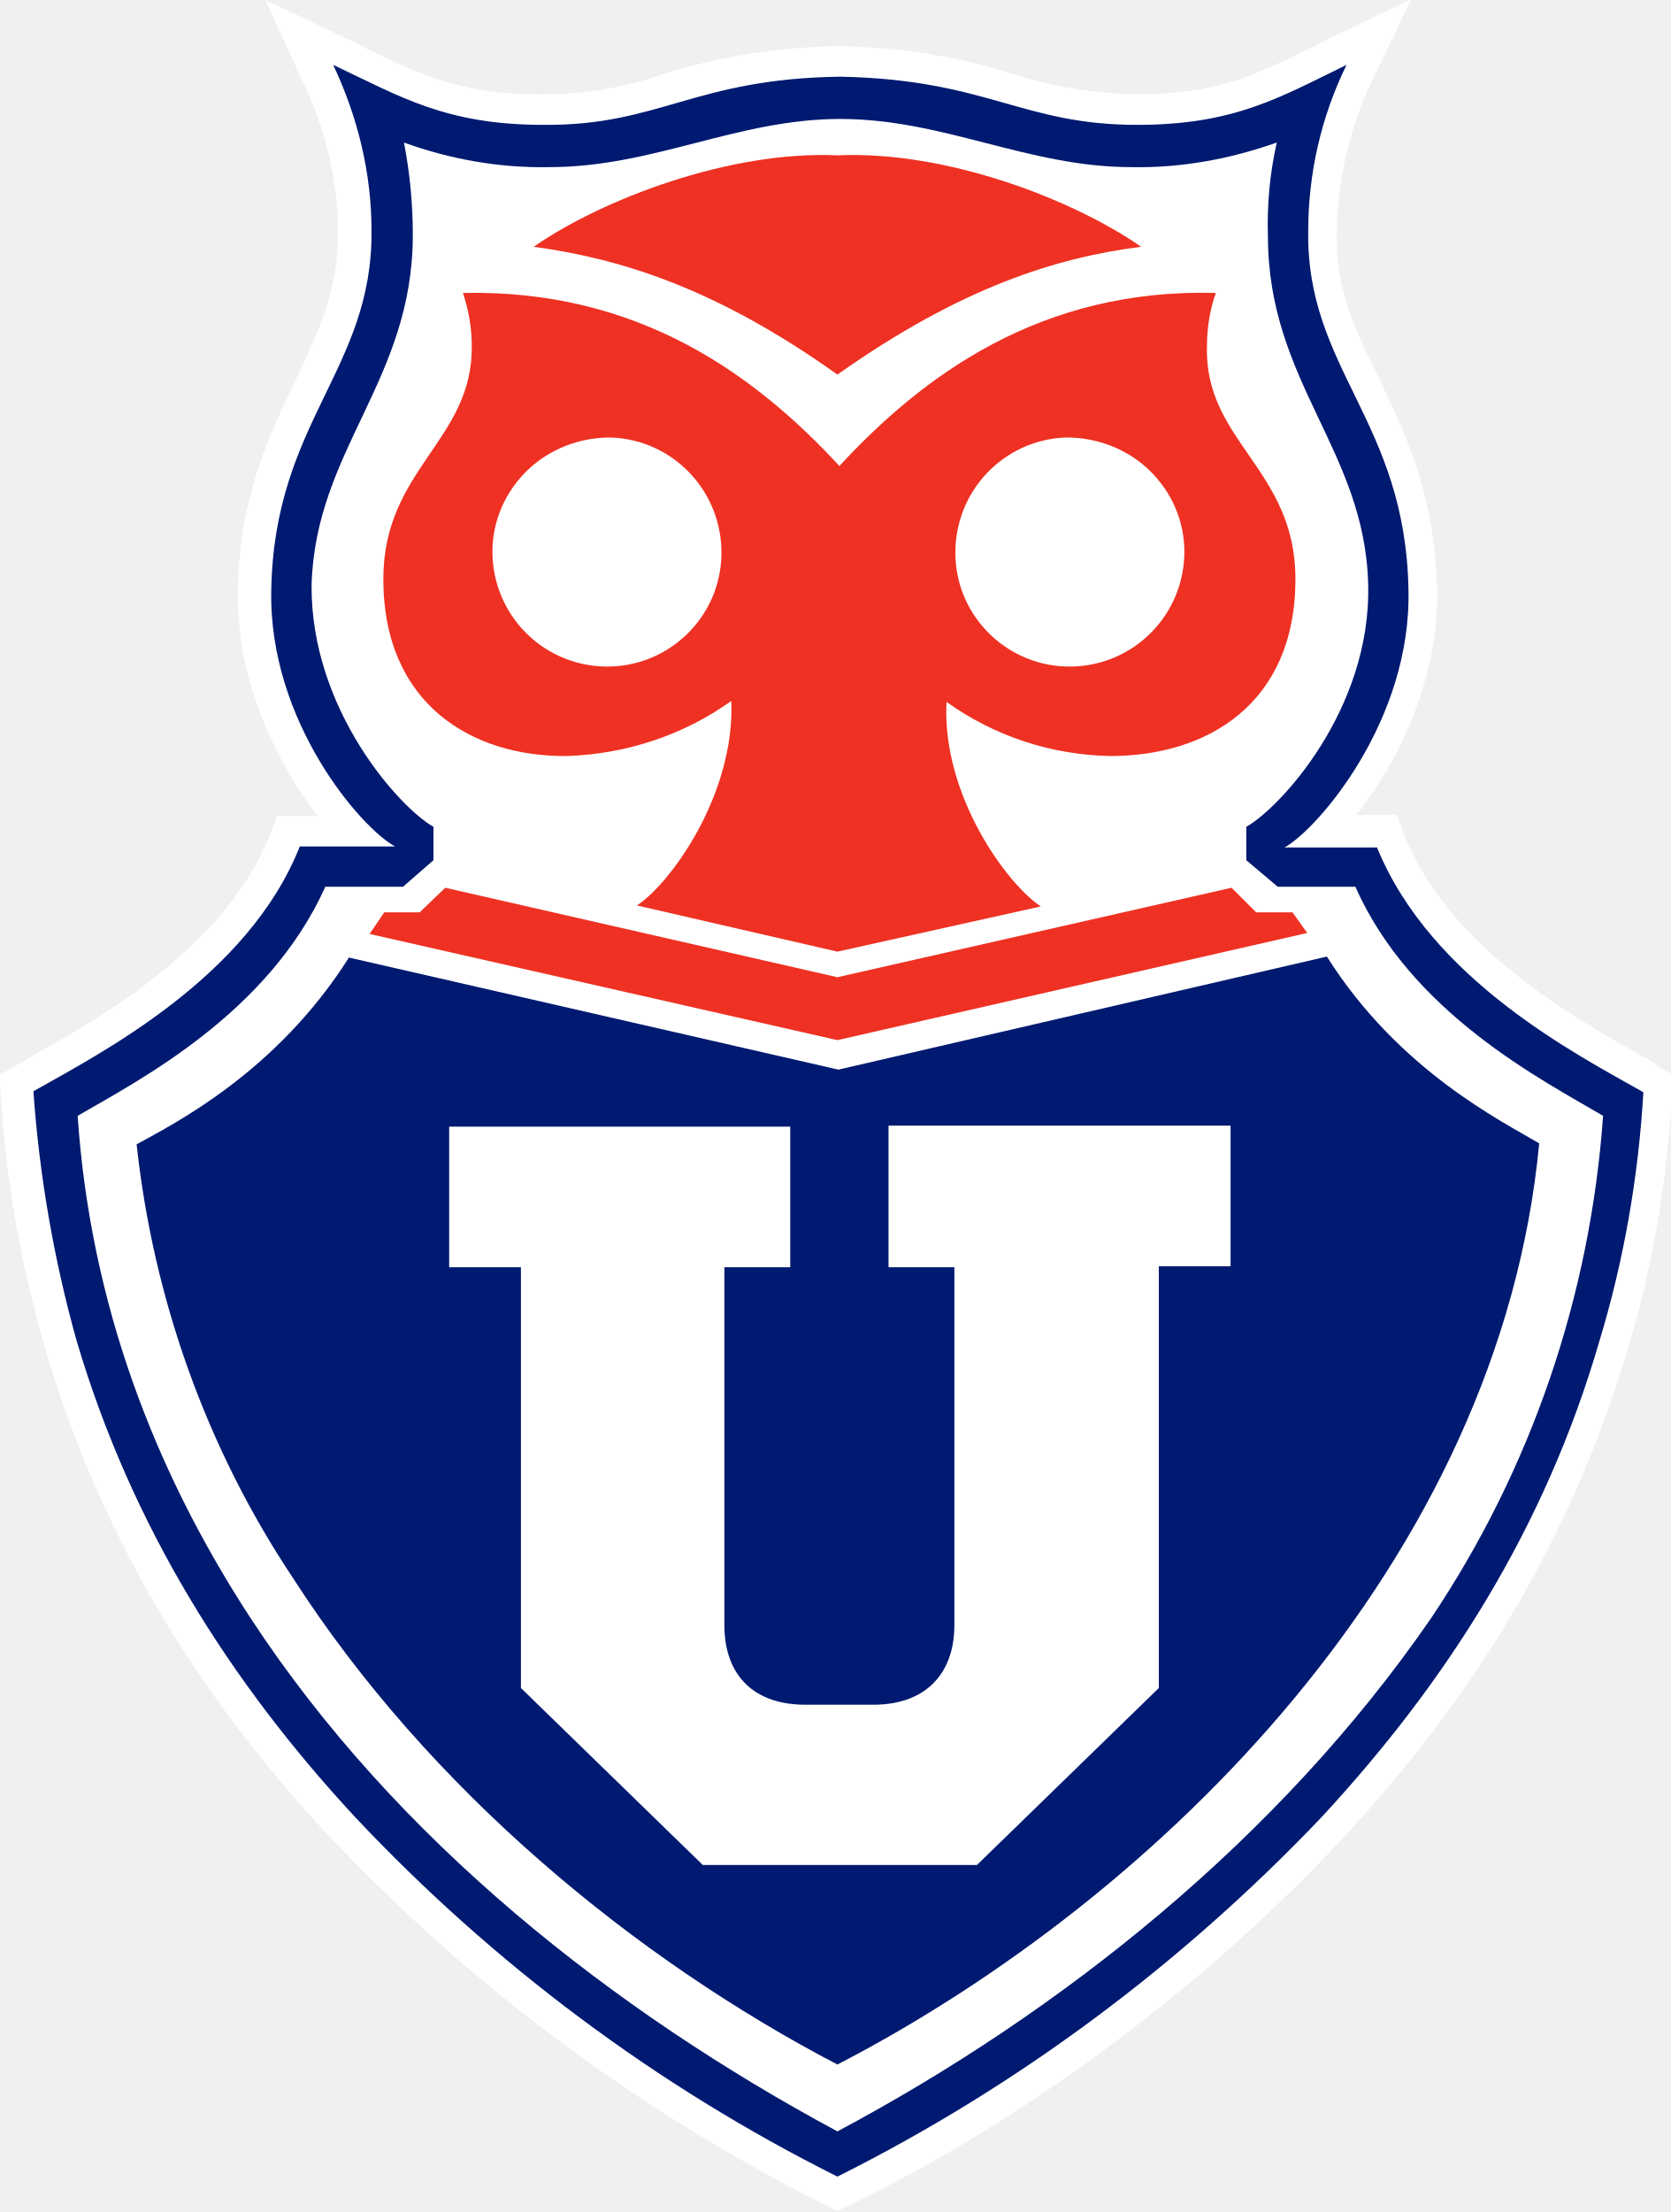
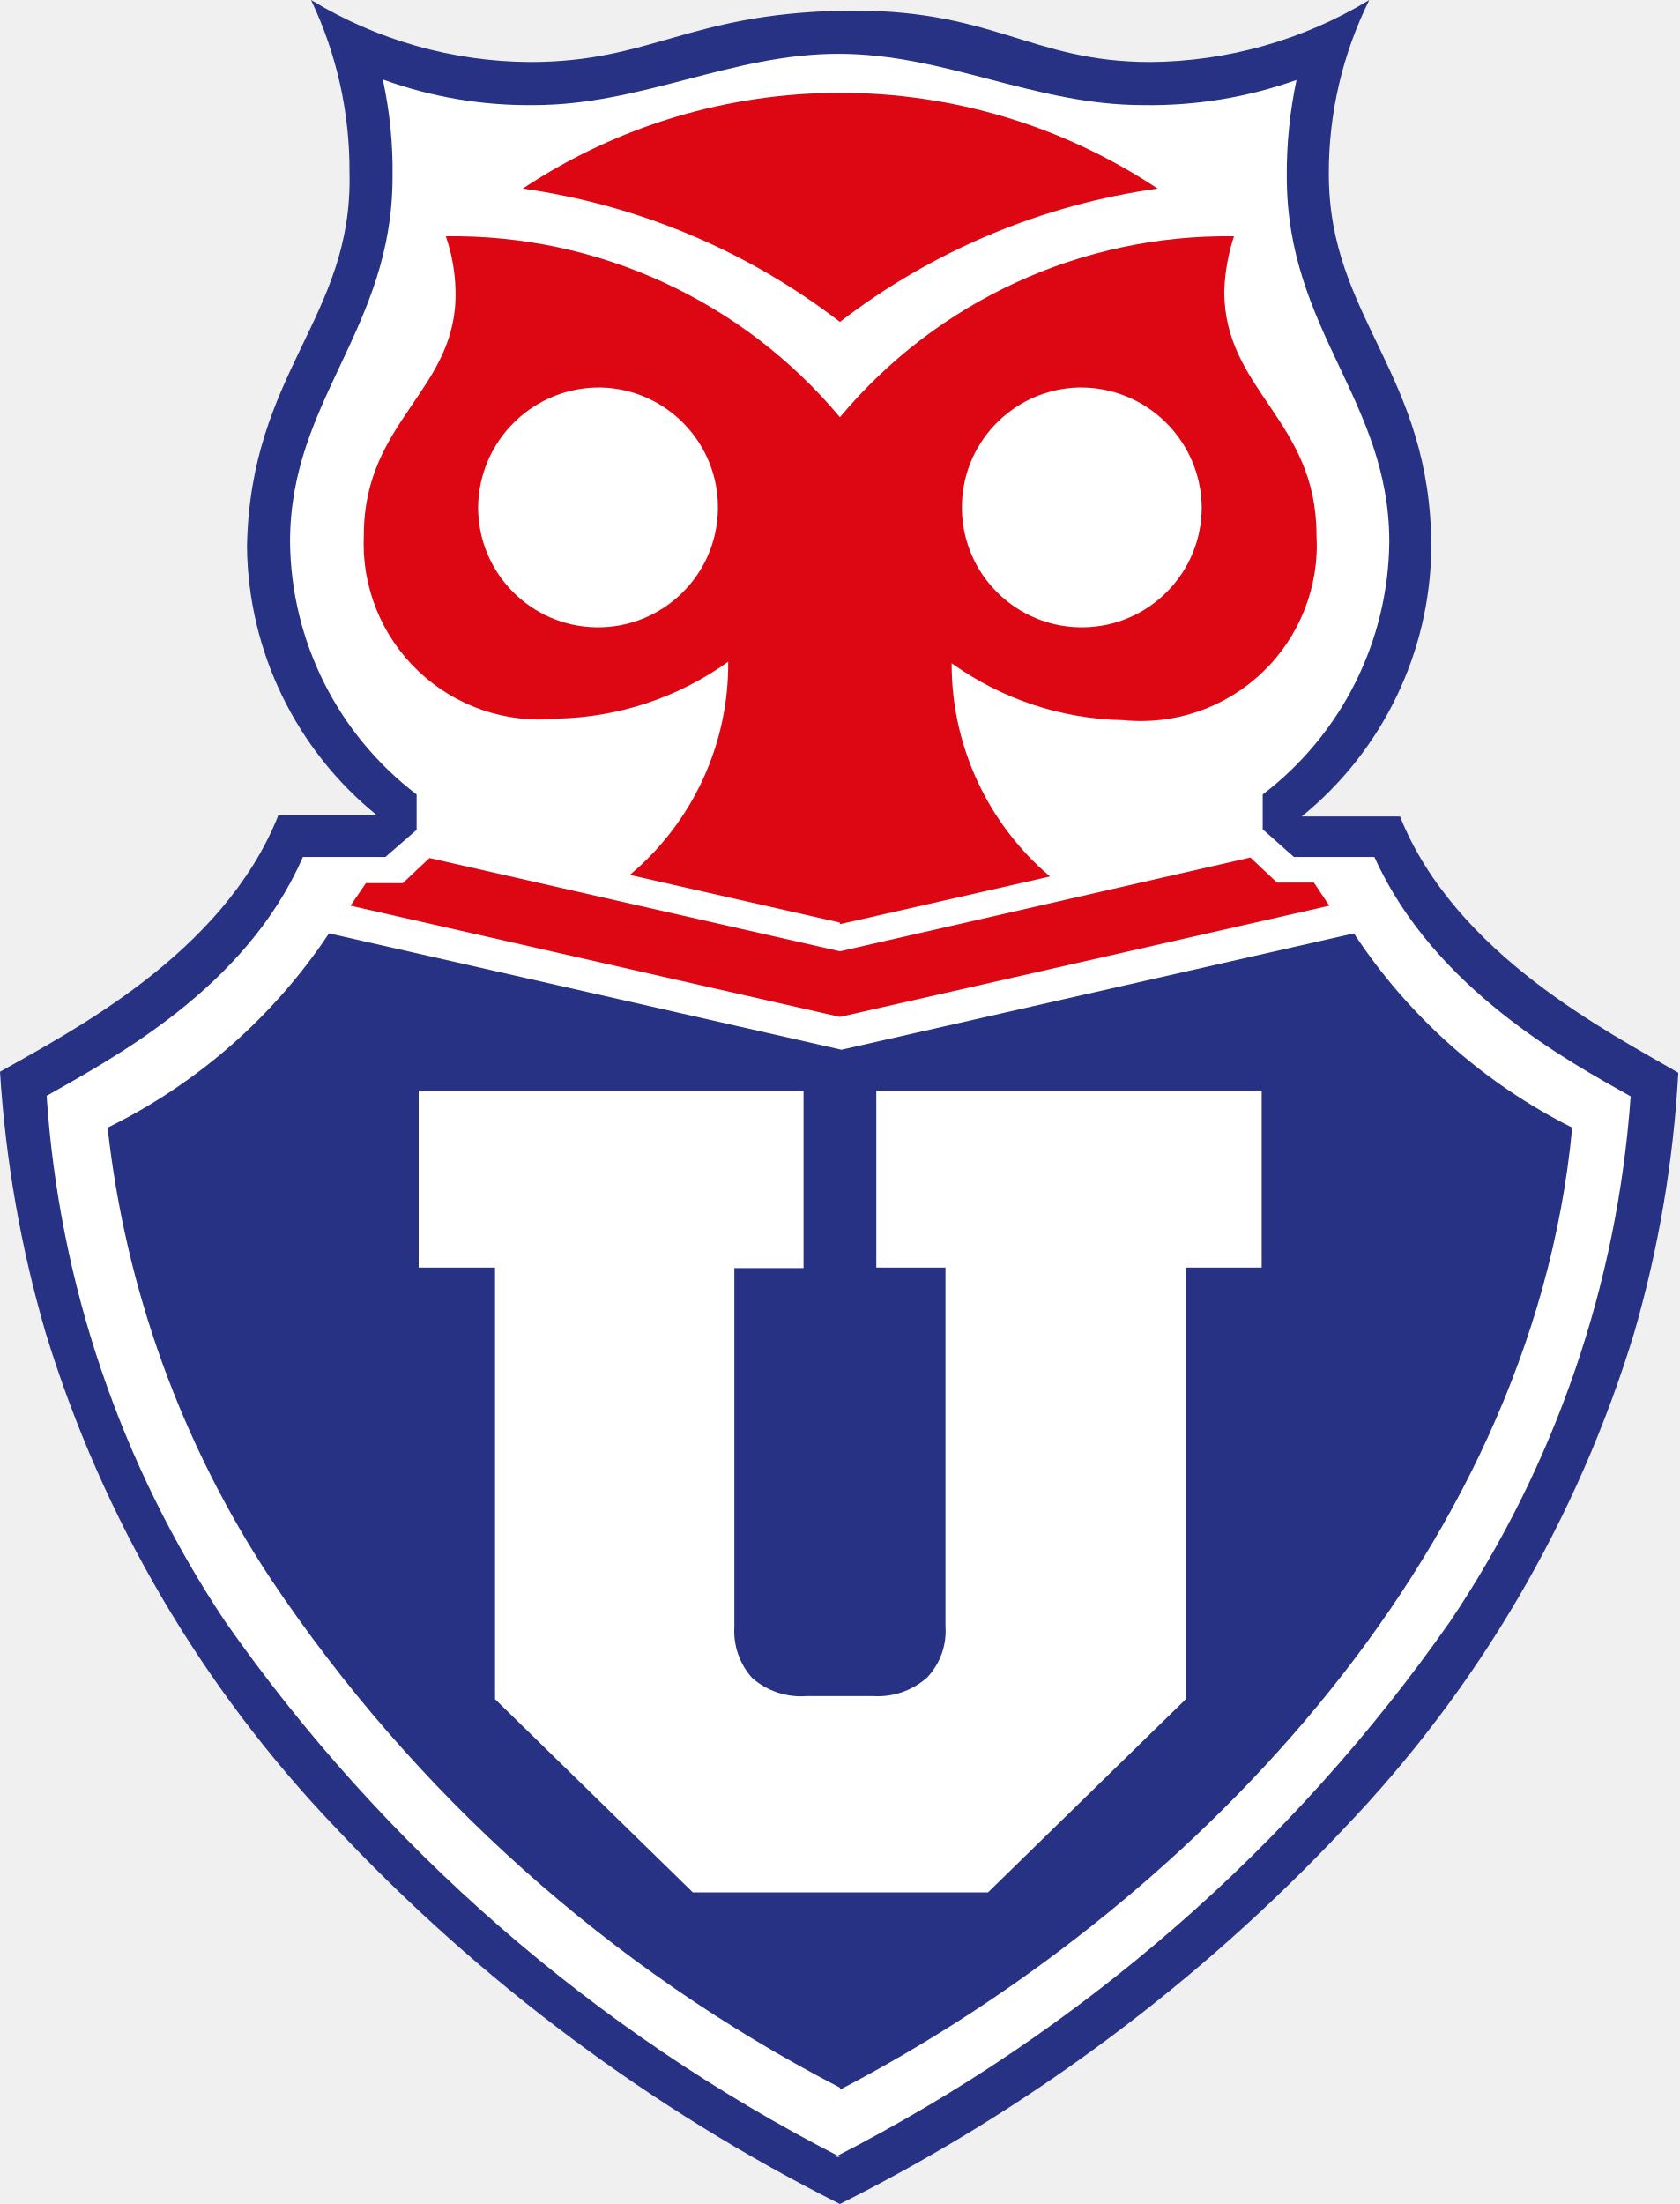
- <svg xmlns="http://www.w3.org/2000/svg" version="1.1" id="Capa_1" x="0px" y="0px" viewBox="0 0 170 225" style="enable-background:new 0 0 170 225;" xml:space="preserve">
-   <style type="text/css">
- 	.st0{fill:#FFFFFF;}
- 	.st1{fill:#001A71;}
- 	.st2{fill:#EE3123;}
- </style>
-   <g id="Page-1_1_">
-     <g id="logo-udechile_1_">
-       <g id="Page-1">
-         <g id="logo-udechile">
-           <path id="Shape_22_" class="st1" d="M85.2,221.4c-18.4-9.2-35-21.6-49.1-36.6c-12.7-13.7-22.7-29.5-28.3-48.4      C5.5,128.2,4,119.6,3.4,111c6.7-3.8,21.8-11.5,27.1-24.9h9.7C36.8,84.3,27.3,73.4,27.6,60c0.3-17.1,10.3-22.4,10.2-36.5      c0-5.9-1.4-11.6-3.9-16.9c6.8,3.2,11.4,6.1,21.4,6.1c11.8,0.1,15.3-4.7,30.2-4.9c15,0.3,18.4,4.9,30.2,4.9      c9.9,0,14.5-2.8,21.3-6.1c-2.6,5.3-3.9,11.1-3.9,16.9c-0.2,14.1,9.9,19.3,10.2,36.5c0.3,13.3-9.2,24.3-12.6,26.2h9.4      c5.5,13.5,20.4,21.1,27.1,24.9c-0.5,8.6-2,17.2-4.5,25.4c-5.5,18.9-15.5,34.6-28.3,48.4C120.2,199.8,103.6,212.2,85.2,221.4" />
-           <path id="Shape_23_" class="st0" d="M85.2,224.9l-1.4-0.7c-18.7-9.4-35.7-22-50.1-37.2c-14.1-15-23.6-31.3-29-49.5      c-2.5-8.5-4.1-17.2-4.6-26.1l-0.2-2l1.7-1c0.5-0.3,1-0.5,1.5-0.9c6.8-3.8,19.6-10.9,24.3-22.4l0.8-2.1h4.1      c-4.1-5.4-8.3-13.7-8.1-23c0.2-9.6,3.2-15.7,5.8-21.2c2.3-4.9,4.4-9,4.4-15.1c0-5.4-1.3-10.7-3.7-15.6L27,0l8,3.8      c0.8,0.4,1.5,0.7,2.2,1.1c5.6,2.7,9.7,4.7,17.8,4.7h0.2c4.2,0,8.4-0.7,12.4-2.1c5.7-1.8,11.7-2.7,17.6-2.8h0.2      c6,0.1,11.9,1,17.6,2.8c4,1.3,8.2,2,12.4,2.1h0.2c8.2,0,12.2-2,17.7-4.7c0.7-0.3,1.4-0.7,2.2-1.1l8.1-3.9l-3.9,8.1      c-2.4,4.9-3.6,10.2-3.7,15.6c-0.1,6.1,2,10.2,4.4,15.1c2.6,5.5,5.6,11.6,5.8,21.2c0.2,9.4-4,17.6-8.2,23h4.1l0.8,2.1      c4.6,11.5,17.4,18.6,24.3,22.5c0.5,0.2,1,0.5,1.4,0.9l1.7,1l-0.2,2.1c-0.5,8.8-2,17.6-4.6,26.1c-5.5,18.3-15,34.5-29,49.5      c-14,15-32.2,28.6-50.1,37.2L85.2,224.9z M6.7,112.9c0.6,7.7,2,15.3,4.2,22.7c5.1,17.3,14.1,32.7,27.6,47.1      C52,197,67.8,208.9,85.2,218c17.5-9,33.3-21,46.8-35.3c13.4-14.3,22.5-29.7,27.6-47c2.2-7.4,3.6-15,4.2-22.7      c-7.2-4-20-11.3-25.9-23.5h-7.5l-1.5-5.9c2.7-1.4,11.2-11.5,11-23.3c-0.2-8.1-2.7-13.4-5.2-18.5s-5-10.4-5-18      c0-3.6,0.5-7.2,1.4-10.7c-4.9,2.1-10.2,3.1-15.6,3h-0.2c-4.8,0-9.6-0.8-14.1-2.3c-5.2-1.6-10.5-2.5-15.9-2.6      c-5.4,0.1-10.8,1-15.9,2.6c-4.6,1.5-9.3,2.3-14.1,2.3H55c-5.3,0.1-10.7-0.9-15.6-3c1,3.5,1.4,7.1,1.4,10.7      c0.1,7.5-2.5,12.9-5,18c-2.5,5.1-5,10.4-5.2,18.4c-0.3,11.9,8.3,21.9,11,23.3l10.8,6H32.6C26.8,101.6,14,108.9,6.7,112.9      L6.7,112.9z" />
-           <path id="Shape_24_" class="st1" d="M85.2,221.4c-18.4-9.2-35-21.6-49.1-36.6c-12.7-13.7-22.7-29.5-28.3-48.4      C5.5,128.2,4,119.6,3.4,111c6.7-3.8,21.8-11.5,27.1-24.9h9.7C36.8,84.3,27.3,73.4,27.6,60c0.3-17.1,10.3-22.4,10.2-36.5      c0-5.9-1.4-11.6-3.9-16.9c6.8,3.2,11.4,6.1,21.4,6.1c11.8,0.1,15.3-4.7,30.2-4.9c15,0.3,18.4,4.9,30.2,4.9      c9.9,0,14.5-2.8,21.3-6.1c-2.6,5.3-3.9,11.1-3.9,16.9c-0.2,14.1,9.9,19.3,10.2,36.5c0.3,13.3-9.2,24.3-12.6,26.2h9.4      c5.5,13.5,20.4,21.1,27.1,24.9c-0.5,8.6-2,17.2-4.5,25.4c-5.5,18.9-15.5,34.6-28.3,48.4C120.2,199.8,103.6,212.2,85.2,221.4" />
-           <path id="Shape_25_" class="st0" d="M85.2,216.8c-22.7-12.2-44.9-29.6-59.7-52.2c-9.8-15-16.3-32-17.6-51.1      c6.2-3.6,19.4-10.4,25.2-23.3H41l3.1-2.7v-3.4c-3.4-1.9-12.5-11.9-12.4-24.6C32.1,45.7,42,38.7,42,23.9c0-3.2-0.3-6.3-0.9-9.4      c4.7,1.7,9.7,2.6,14.8,2.5c10.6,0,19.1-4.9,29.6-4.9s19.1,4.9,29.6,4.9c5,0.1,10-0.8,14.8-2.5c-0.7,3.1-1,6.3-0.9,9.5      c0,14.9,9.9,21.8,10.2,35.5c0.3,12.7-9,22.7-12.4,24.6v3.4l3.2,2.7h7.9c5.7,12.9,19.1,19.7,25.2,23.3      c-1.3,18.3-7.3,35.9-17.5,51.1C130.1,187.1,107.9,204.7,85.2,216.8" />
-           <path id="Shape_26_" class="st1" d="M85.2,210c-20.5-10.7-41.5-27.9-55.4-49.5c-8.8-13.2-14.2-28.4-15.9-44.1      c3.8-2.1,14.2-7.3,21.6-19l49.8,11.4L135,97.3c7.3,11.6,17.9,16.8,21.6,19C152.6,158.7,118.2,192.9,85.2,210" />
-           <path id="Shape_27_" class="st0" d="M71.5,189.7l-18.5-18v-42.8h-7.3v-14.3h34.7v14.3h-6.7v36.4c0,5.2,3.1,8.2,8.5,8.1h6.4      c5.4,0.1,8.5-3,8.5-8.1v-36.4h-6.7v-14.4h34.8v14.3h-7.3v42.9l-18.5,18H71.5L71.5,189.7z" />
-           <path id="Shape_28_" class="st2" d="M85.2,38.1c-12.5-8.9-22.2-11.8-30.9-13c6.9-4.8,19.9-9.8,30.9-9.3      c11.1-0.5,24,4.5,30.9,9.3C107.5,26.2,97.8,29.2,85.2,38.1" />
-           <path id="Shape_29_" class="st2" d="M85.2,96.8l-20.4-4.7c3.4-2.2,10-11.3,9.6-20.8c-4.9,3.5-10.7,5.4-16.7,5.6      C48,77,39,71.6,39,58.9c0-11.2,9.1-14.1,9-23.7c0-1.8-0.3-3.6-0.9-5.4c17.9-0.4,29.8,8.4,38.3,17.6c8.5-9.2,20.5-18.1,38.3-17.6      c-0.6,1.7-0.9,3.5-0.9,5.4c-0.3,9.7,9,12.5,9,23.7c0,12.7-9,18-18.8,18c-6-0.1-11.8-2-16.7-5.5c-0.5,9.5,6.2,18.6,9.6,20.8      L85.2,96.8z" />
-           <path id="Shape_30_" class="st0" d="M62.1,44.5c6.4,0.2,11.4,5.5,11.3,11.9S68,67.9,61.6,67.8s-11.5-5.3-11.5-11.7      c0-3.1,1.3-6.1,3.6-8.3C55.9,45.7,58.9,44.5,62.1,44.5" />
-           <path id="Shape_31_" class="st0" d="M108.5,44.5c-6.4,0.2-11.4,5.5-11.3,11.9s5.4,11.5,11.8,11.4c6.4-0.1,11.5-5.3,11.5-11.7      c0-3.1-1.3-6.1-3.6-8.3C114.7,45.7,111.7,44.5,108.5,44.5" />
-           <polygon id="Shape_32_" class="st2" points="85.2,99.4 45.3,90.3 42.7,92.8 39.1,92.8 37.6,95 85.2,105.8 133,94.9 131.5,92.8      127.8,92.8 125.3,90.3     " />
-         </g>
-       </g>
+ <svg xmlns="http://www.w3.org/2000/svg" viewBox="0 0 32.78 43">
+   <defs>
+     <style>.cls-1{fill:#273285;}.cls-2{fill:#fff;}.cls-3{fill:#dd0713;}</style>
+   </defs>
+   <g id="Layer_2" data-name="Layer 2">
+     <g id="overs">
+       <path class="cls-1" d="M16.39,43a35.14,35.14,0,0,1-9.83-7.33A24.24,24.24,0,0,1,.89,26,23.33,23.33,0,0,1,0,20.91c1.33-.76,4.35-2.28,5.43-5H7.36a6.84,6.84,0,0,1-2.54-5.24c.06-3.42,2.07-4.47,2-7.3A7.72,7.72,0,0,0,6.07,0a8.31,8.31,0,0,0,4.27,1.21c2.36,0,3.07-.93,6.05-1s3.69,1,6.06,1A8.37,8.37,0,0,0,26.72,0a7.59,7.59,0,0,0-.79,3.39c0,2.83,2,3.88,2,7.3a6.84,6.84,0,0,1-2.53,5.24h1.92c1.08,2.7,4.1,4.22,5.43,5A22.75,22.75,0,0,1,31.89,26a24.12,24.12,0,0,1-5.67,9.68A35,35,0,0,1,16.39,43Z" />
+       <path class="cls-2" d="M16.39,42.08a33,33,0,0,1-12-10.45A21,21,0,0,1,.91,21.38c1.24-.71,3.88-2.08,5-4.66H7.52l.61-.53V15.5h0a6.27,6.27,0,0,1-2.47-4.93c0-2.77,2-4.15,2-7.12a8.33,8.33,0,0,0-.19-1.9,8.32,8.32,0,0,0,2.95.5c2.11,0,3.85-1,5.94-1s3.83,1,5.94,1a8.53,8.53,0,0,0,3-.49,8.81,8.81,0,0,0-.19,1.89c0,3,2,4.36,2,7.12a6.27,6.27,0,0,1-2.47,4.93h0v.68l.61.54h1.57c1.16,2.58,3.81,4,5,4.67a21,21,0,0,1-3.52,10.24,32.92,32.92,0,0,1-12,10.45Z" />
+       <path class="cls-1" d="M16.39,40.73A29.9,29.9,0,0,1,5.28,30.8,19.93,19.93,0,0,1,2.1,22a11,11,0,0,0,4.32-3.79h0l10,2.27,10-2.27h0A11,11,0,0,0,30.68,22c-.8,8.48-7.68,15.33-14.29,18.77Z" />
+       <path class="cls-2" d="M17.1,21.56v3.17h1.35c0,.52,0,7,0,7a1.32,1.32,0,0,1-.36,1,1.45,1.45,0,0,1-1.06.36H15.75a1.45,1.45,0,0,1-1.07-.35,1.37,1.37,0,0,1-.35-1v-7h1.35V21.28H8.17v3.45H9.66c0,.52,0,8.42,0,8.42l3.86,3.77h5.76l3.86-3.77V24.73h1.48V21.28H17.1Z" />
+       <path class="cls-3" d="M16.39,6.28a13.16,13.16,0,0,0-6.19-2.6,11.2,11.2,0,0,1,12.39,0,13.15,13.15,0,0,0-6.2,2.6Z" />
+       <path class="cls-3" d="M16.39,18l-4.1-.93h0a5.37,5.37,0,0,0,1.92-4.16,5.94,5.94,0,0,1-3.34,1.11A3.43,3.43,0,0,1,7.1,10.44c0-2.25,1.83-2.82,1.79-4.76A3.51,3.51,0,0,0,8.7,4.61a9.84,9.84,0,0,1,7.69,3.53,9.84,9.84,0,0,1,7.69-3.53,3.84,3.84,0,0,0-.19,1.07c0,1.94,1.8,2.51,1.8,4.76a3.43,3.43,0,0,1-3.77,3.61,5.94,5.94,0,0,1-3.35-1.11,5.43,5.43,0,0,0,1.92,4.16h0l-4.1.93Z" />
+       <path class="cls-2" d="M11.73,7.56a2.34,2.34,0,1,1-2.4,2.33,2.36,2.36,0,0,1,2.4-2.33Z" />
+       <path class="cls-2" d="M21.05,7.56a2.34,2.34,0,1,0,2.4,2.33,2.36,2.36,0,0,0-2.4-2.33Z" />
+       <polygon class="cls-3" points="16.39 18.56 8.38 16.74 7.86 17.23 7.14 17.23 6.84 17.67 16.39 19.84 25.94 17.67 25.64 17.22 24.92 17.22 24.4 16.73 16.39 18.56 16.39 18.56" />
    </g>
  </g>
</svg>
